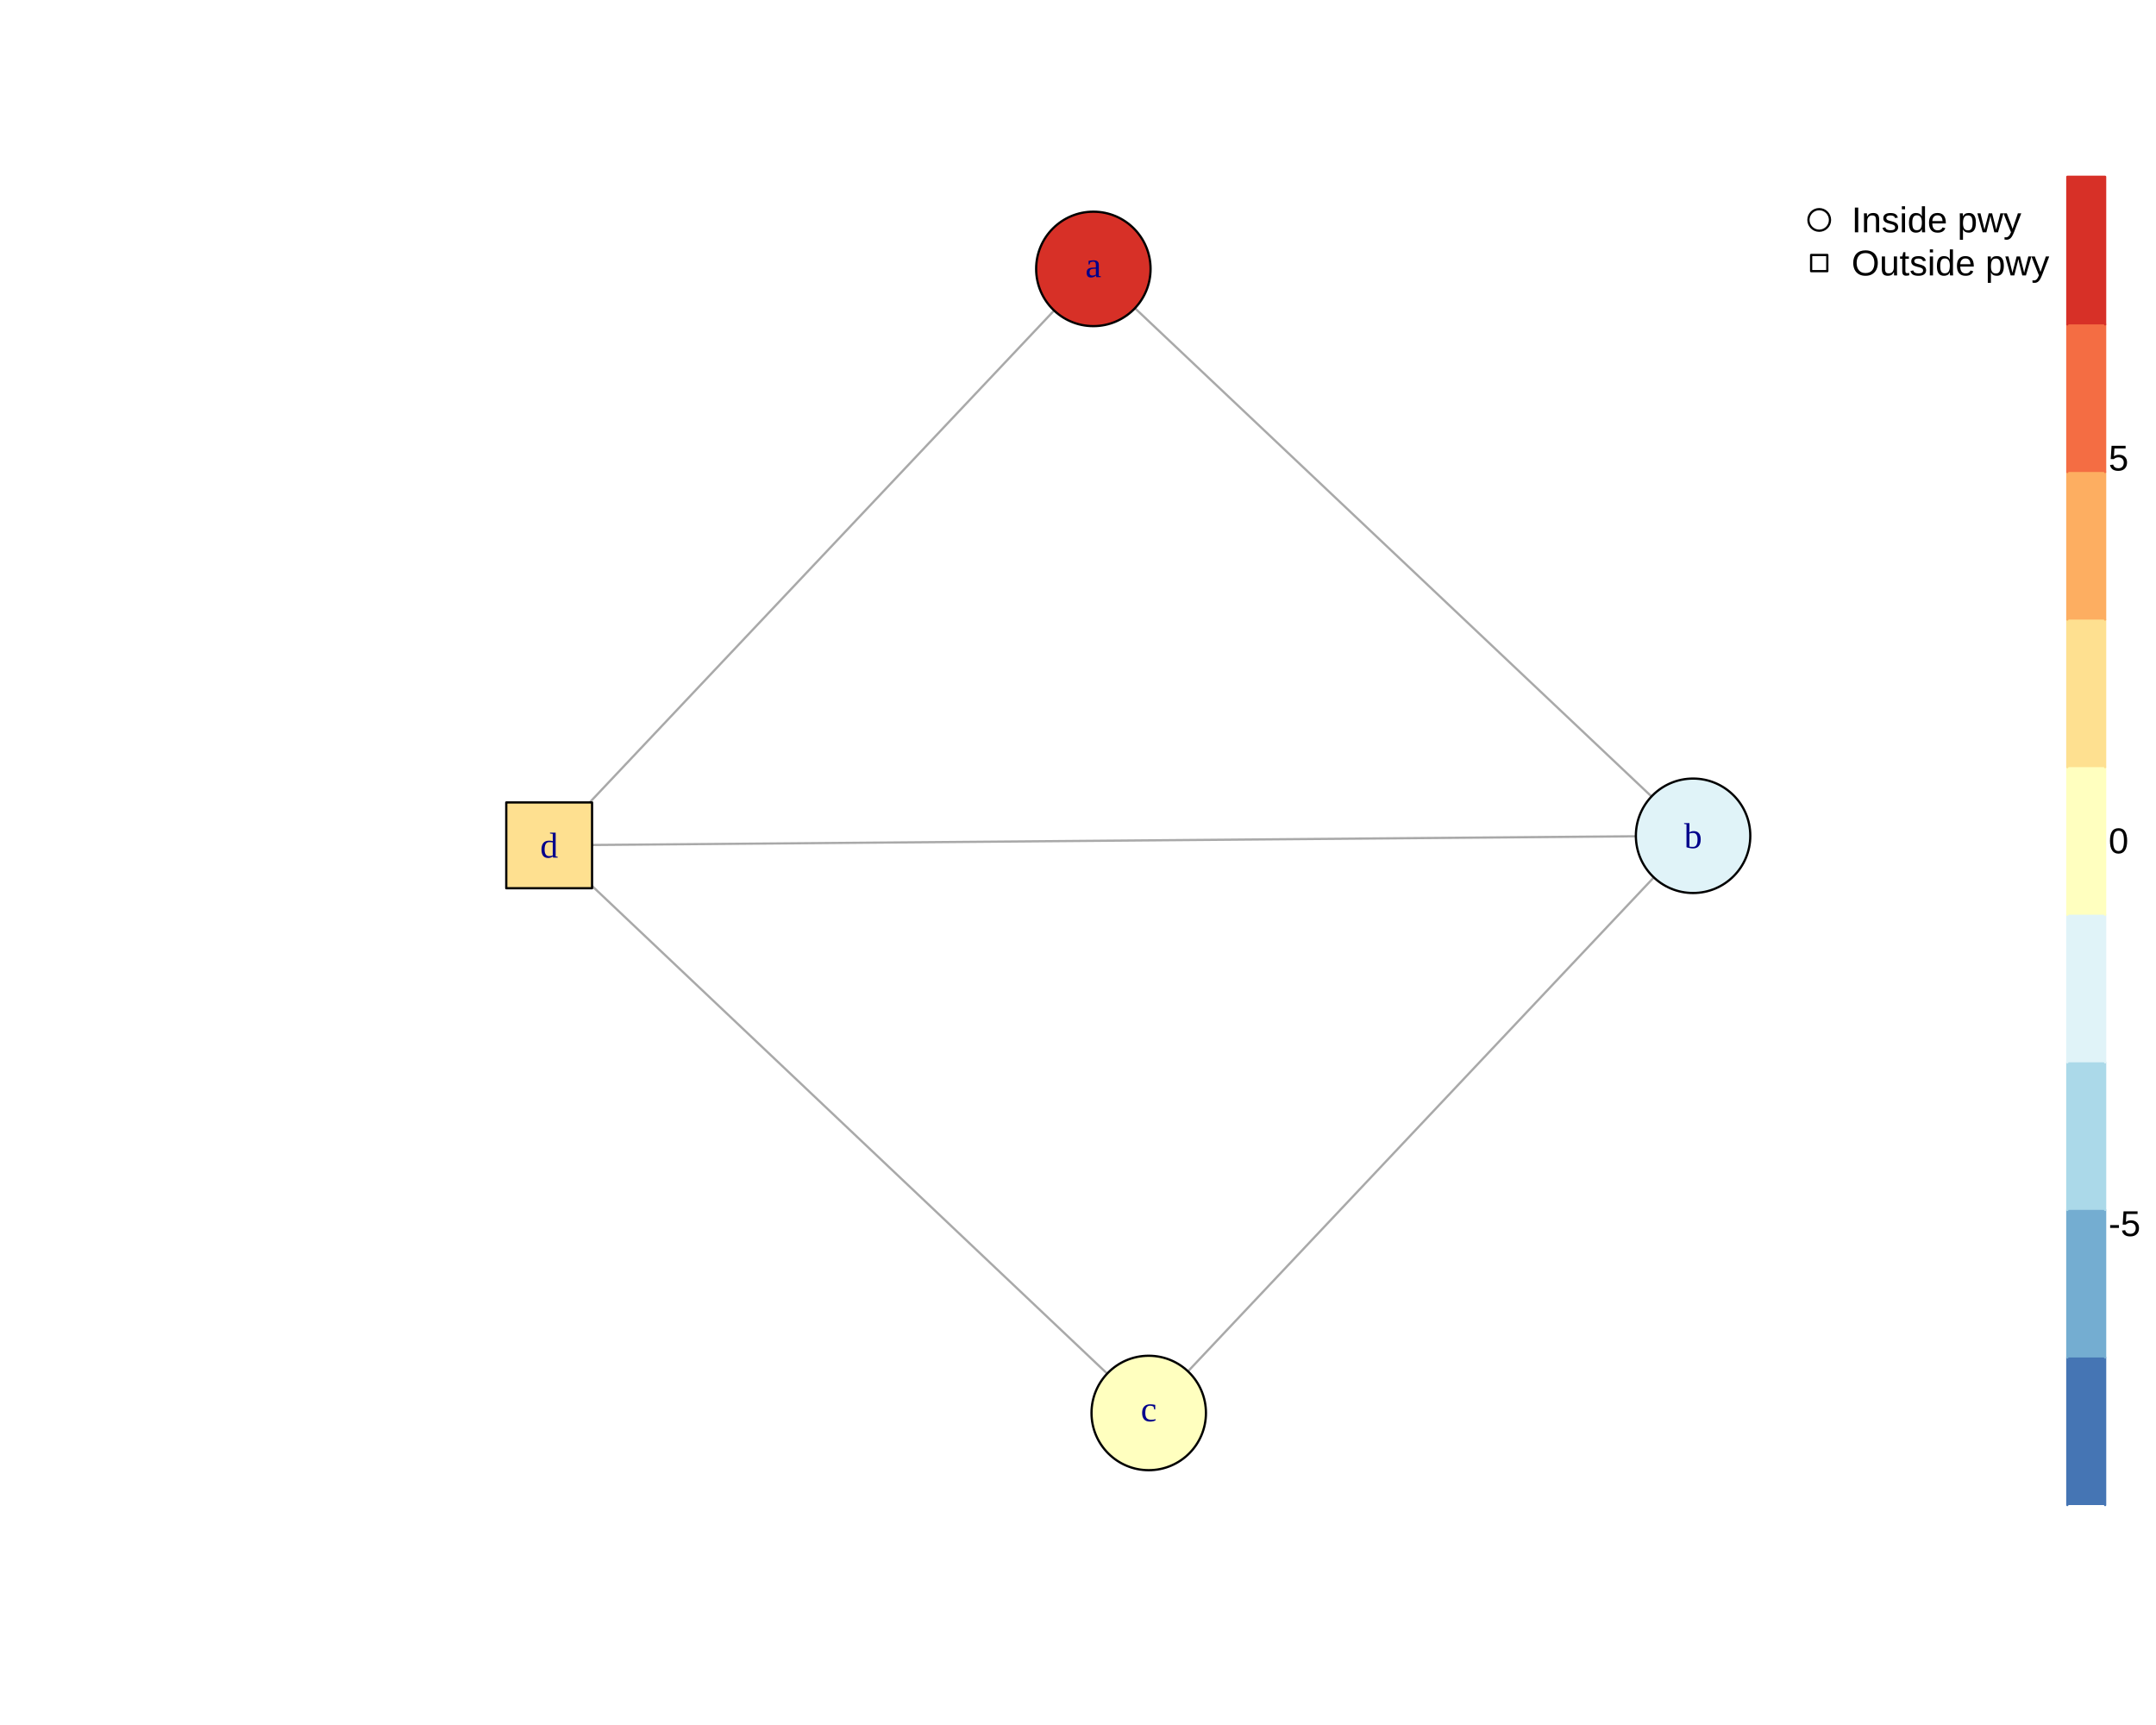
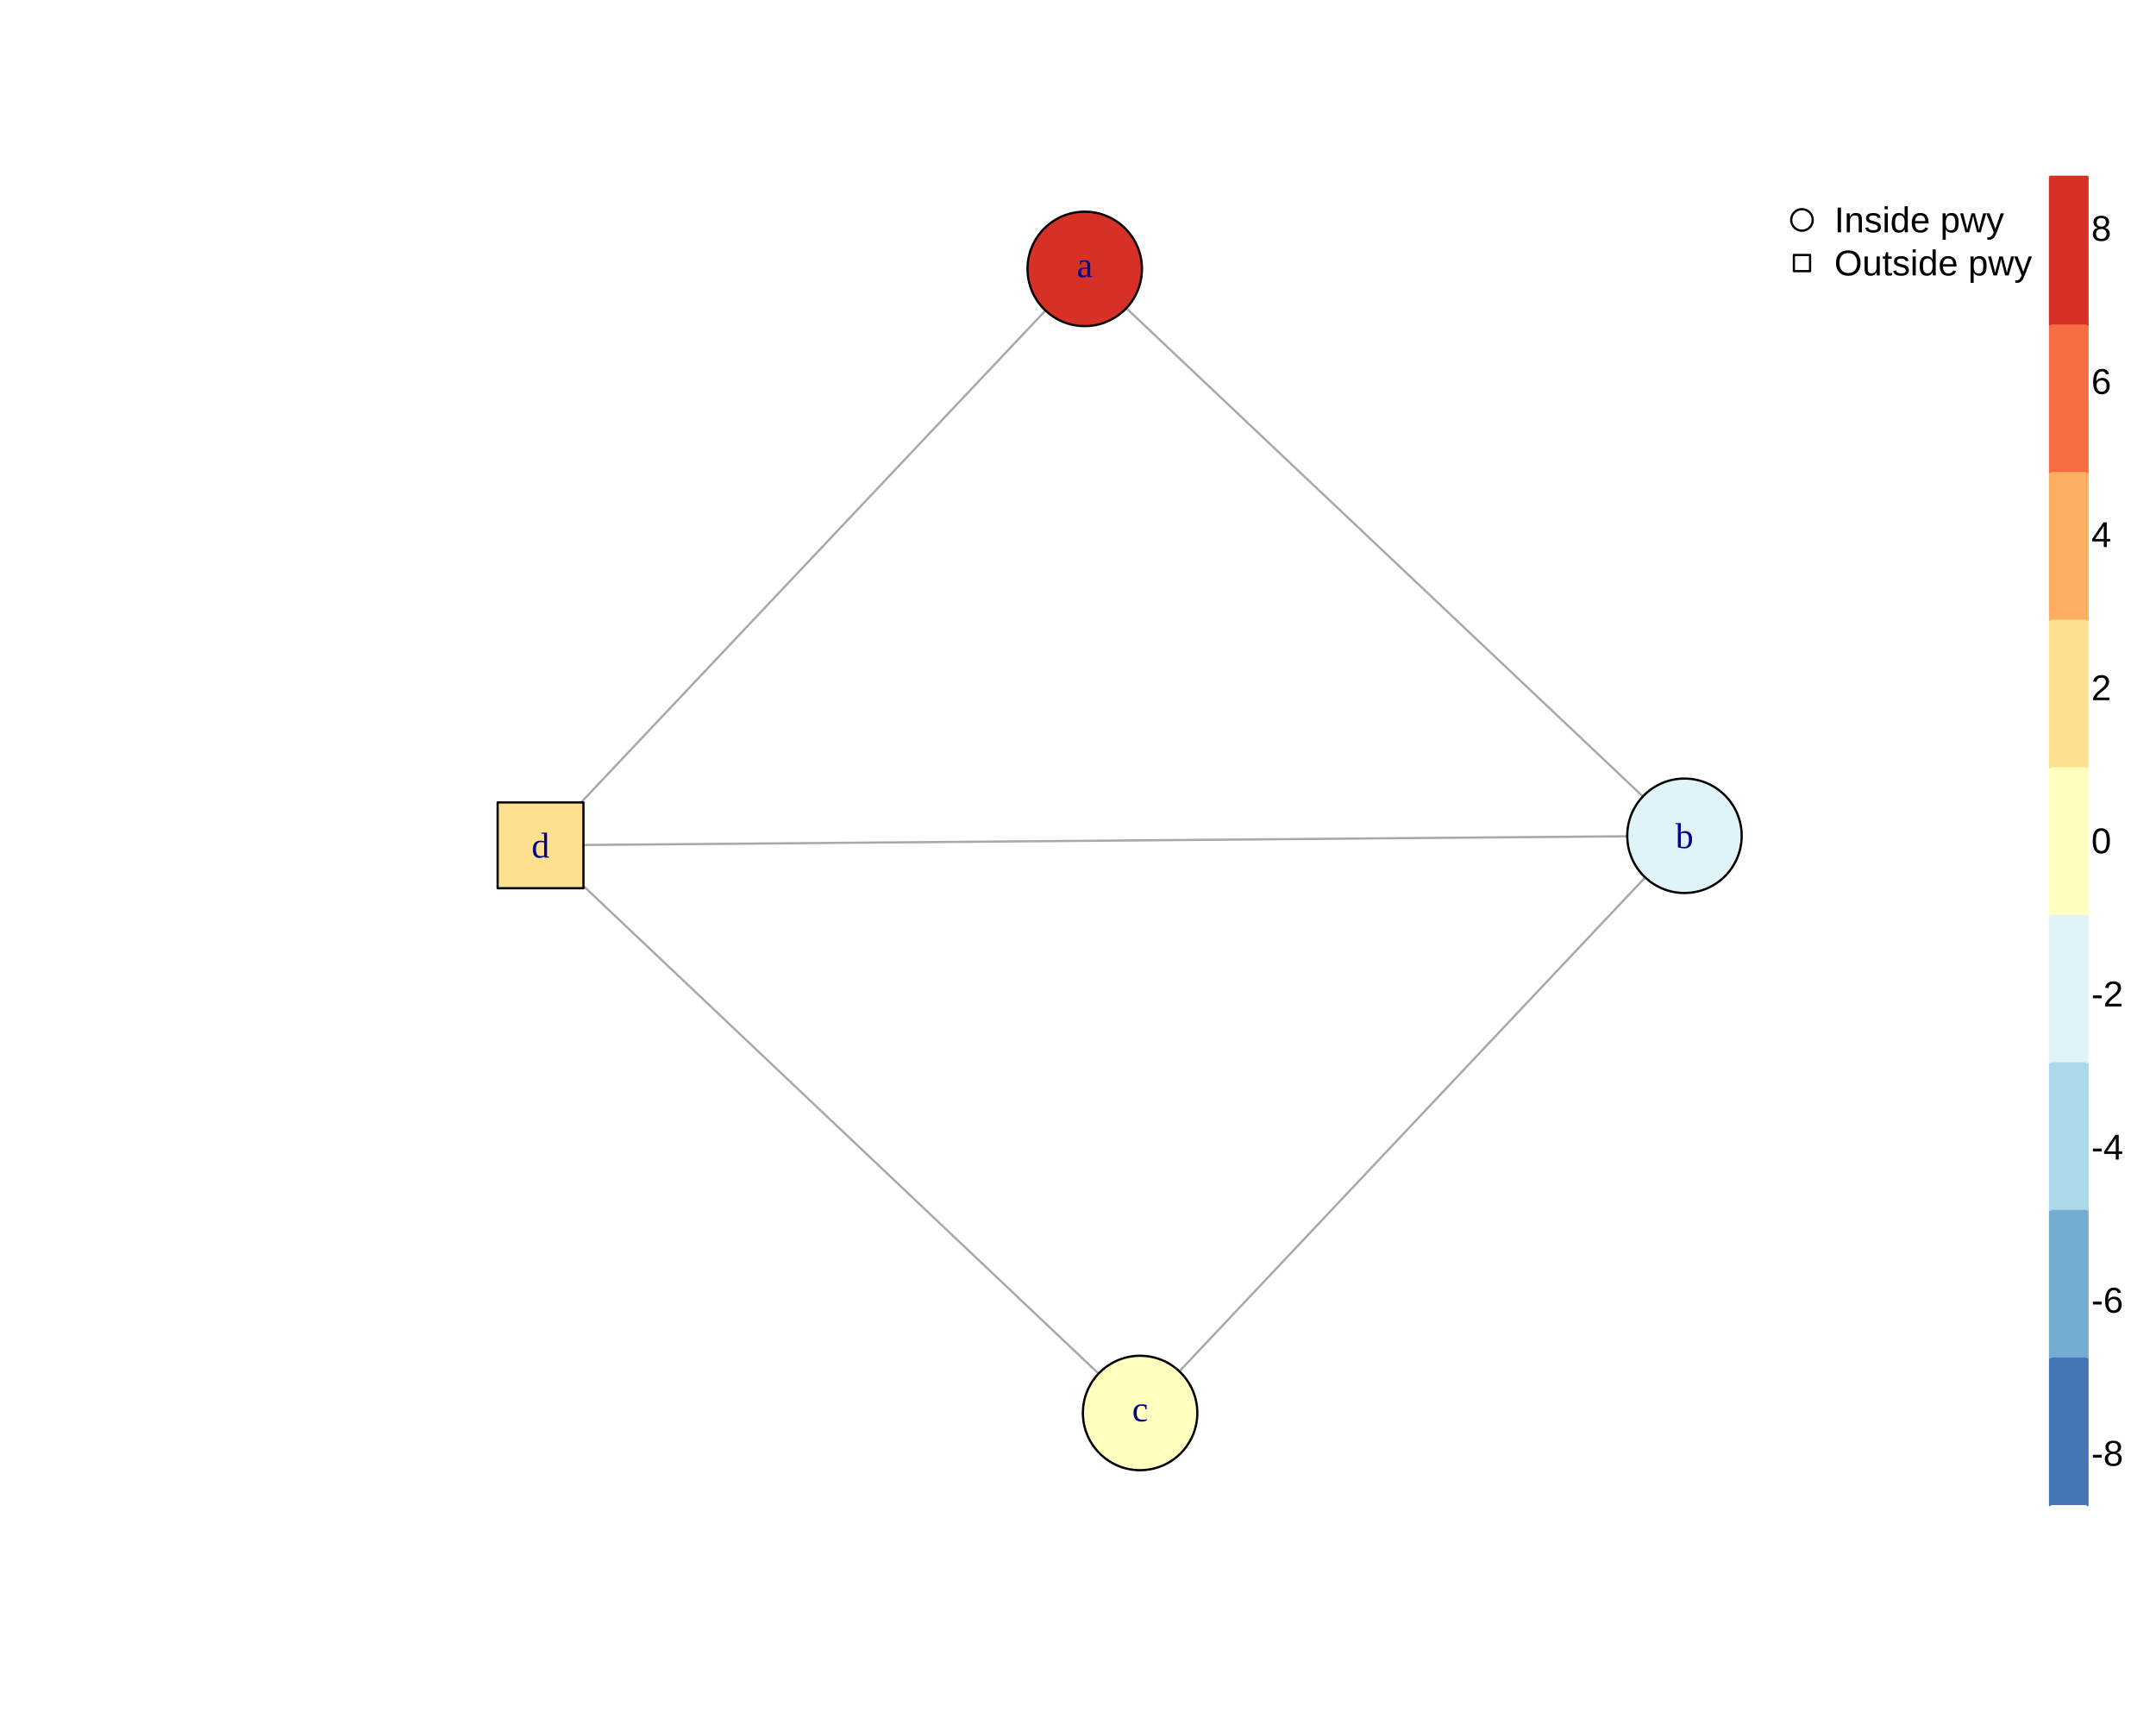
<svg xmlns="http://www.w3.org/2000/svg" viewBox="0 0 720.00 576.00">
  <defs>
    <style type="text/css">
    line, polyline, path, rect, circle {
      fill: none;
      stroke: #000000;
      stroke-linecap: round;
      stroke-linejoin: round;
      stroke-miterlimit: 10.00;
    }
  </style>
  </defs>
  <rect width="100%" height="100%" style="stroke: none; fill: #FFFFFF;" />
  <defs>
-     <clipPath id="cpNTkuMDR8Njg5Ljc2fDUwMi41Nnw1OS4wNA==">
-       <rect x="59.04" y="59.04" width="630.72" height="443.52" />
+     <clipPath id="cpNTkuMDR8Njg0fDUwMi41Nnw1OS4wNA==">
+       <rect x="59.04" y="59.04" width="624.96" height="443.52" />
    </clipPath>
  </defs>
-   <line x1="375.55" y1="99.63" x2="555.00" y2="269.24" style="stroke-width: 0.75; stroke: #A9A9A9;" clip-path="url(#cpNTkuMDR8Njg5Ljc2fDUwMi41Nnw1OS4wNA==)" />
-   <line x1="355.30" y1="100.21" x2="196.92" y2="267.95" style="stroke-width: 0.75; stroke: #A9A9A9;" clip-path="url(#cpNTkuMDR8Njg5Ljc2fDUwMi41Nnw1OS4wNA==)" />
-   <line x1="551.08" y1="279.20" x2="197.72" y2="282.15" style="stroke-width: 0.75; stroke: #A9A9A9;" clip-path="url(#cpNTkuMDR8Njg5Ljc2fDUwMi41Nnw1OS4wNA==)" />
-   <line x1="555.58" y1="289.50" x2="393.45" y2="461.39" style="stroke-width: 0.75; stroke: #A9A9A9;" clip-path="url(#cpNTkuMDR8Njg5Ljc2fDUwMi41Nnw1OS4wNA==)" />
-   <line x1="197.72" y1="295.83" x2="373.22" y2="461.96" style="stroke-width: 0.75; stroke: #A9A9A9;" clip-path="url(#cpNTkuMDR8Njg5Ljc2fDUwMi41Nnw1OS4wNA==)" />
-   <circle cx="365.13" cy="89.79" r="14.33pt" style="stroke-width: 0.75; fill: #D73027;" clip-path="url(#cpNTkuMDR8Njg5Ljc2fDUwMi41Nnw1OS4wNA==)" />
-   <circle cx="565.41" cy="279.08" r="14.33pt" style="stroke-width: 0.75; fill: #E0F3F8;" clip-path="url(#cpNTkuMDR8Njg5Ljc2fDUwMi41Nnw1OS4wNA==)" />
-   <rect x="169.07" y="267.95" width="28.65" height="28.65" style="stroke-width: 0.75; fill: #FEE090;" clip-path="url(#cpNTkuMDR8Njg5Ljc2fDUwMi41Nnw1OS4wNA==)" />
-   <circle cx="383.62" cy="471.81" r="14.33pt" style="stroke-width: 0.75; fill: #FFFFBF;" clip-path="url(#cpNTkuMDR8Njg5Ljc2fDUwMi41Nnw1OS4wNA==)" />
+   <line x1="372.67" y1="99.63" x2="552.12" y2="269.24" style="stroke-width: 0.75; stroke: #A9A9A9;" clip-path="url(#cpNTkuMDR8Njg0fDUwMi41Nnw1OS4wNA==)" />
+   <line x1="352.42" y1="100.21" x2="194.04" y2="267.95" style="stroke-width: 0.75; stroke: #A9A9A9;" clip-path="url(#cpNTkuMDR8Njg0fDUwMi41Nnw1OS4wNA==)" />
+   <line x1="548.20" y1="279.20" x2="194.84" y2="282.15" style="stroke-width: 0.75; stroke: #A9A9A9;" clip-path="url(#cpNTkuMDR8Njg0fDUwMi41Nnw1OS4wNA==)" />
+   <line x1="552.70" y1="289.50" x2="390.57" y2="461.39" style="stroke-width: 0.75; stroke: #A9A9A9;" clip-path="url(#cpNTkuMDR8Njg0fDUwMi41Nnw1OS4wNA==)" />
+   <line x1="194.84" y1="295.83" x2="370.34" y2="461.96" style="stroke-width: 0.75; stroke: #A9A9A9;" clip-path="url(#cpNTkuMDR8Njg0fDUwMi41Nnw1OS4wNA==)" />
+   <circle cx="362.25" cy="89.79" r="14.33pt" style="stroke-width: 0.75; fill: #D73027;" clip-path="url(#cpNTkuMDR8Njg0fDUwMi41Nnw1OS4wNA==)" />
+   <circle cx="562.53" cy="279.08" r="14.33pt" style="stroke-width: 0.75; fill: #E0F3F8;" clip-path="url(#cpNTkuMDR8Njg0fDUwMi41Nnw1OS4wNA==)" />
+   <rect x="166.19" y="267.95" width="28.65" height="28.65" style="stroke-width: 0.75; fill: #FEE090;" clip-path="url(#cpNTkuMDR8Njg0fDUwMi41Nnw1OS4wNA==)" />
+   <circle cx="380.74" cy="471.81" r="14.33pt" style="stroke-width: 0.75; fill: #FFFFBF;" clip-path="url(#cpNTkuMDR8Njg0fDUwMi41Nnw1OS4wNA==)" />
  <defs>
    <clipPath id="cpMHw3MjB8NTc2fDA=">
      <rect x="0.00" y="0.00" width="720.00" height="576.00" />
    </clipPath>
  </defs>
  <g clip-path="url(#cpMHw3MjB8NTc2fDA=)">
-     <text x="362.47" y="92.54" style="font-size: 12.00px; fill: #00008B; font-family: Liberation Serif;" textLength="5.33px" lengthAdjust="spacingAndGlyphs">a</text>
+     <text x="359.59" y="92.54" style="font-size: 12.00px; fill: #00008B; font-family: Liberation Serif;" textLength="5.33px" lengthAdjust="spacingAndGlyphs">a</text>
  </g>
  <g clip-path="url(#cpMHw3MjB8NTc2fDA=)">
-     <text x="562.41" y="283.18" style="font-size: 12.00px; fill: #00008B; font-family: Liberation Serif;" textLength="6.00px" lengthAdjust="spacingAndGlyphs">b</text>
+     <text x="559.53" y="283.18" style="font-size: 12.00px; fill: #00008B; font-family: Liberation Serif;" textLength="6.00px" lengthAdjust="spacingAndGlyphs">b</text>
  </g>
  <g clip-path="url(#cpMHw3MjB8NTc2fDA=)">
-     <text x="180.39" y="286.37" style="font-size: 12.00px; fill: #00008B; font-family: Liberation Serif;" textLength="6.00px" lengthAdjust="spacingAndGlyphs">d</text>
+     <text x="177.51" y="286.37" style="font-size: 12.00px; fill: #00008B; font-family: Liberation Serif;" textLength="6.00px" lengthAdjust="spacingAndGlyphs">d</text>
  </g>
  <g clip-path="url(#cpMHw3MjB8NTc2fDA=)">
-     <text x="380.96" y="474.57" style="font-size: 12.00px; fill: #00008B; font-family: Liberation Serif;" textLength="5.33px" lengthAdjust="spacingAndGlyphs">c</text>
+     <text x="378.08" y="474.57" style="font-size: 12.00px; fill: #00008B; font-family: Liberation Serif;" textLength="5.33px" lengthAdjust="spacingAndGlyphs">c</text>
  </g>
-   <polyline points="690.39,502.56 690.39,453.28 703.01,453.28 703.01,502.56 " style="stroke-width: 0.75; stroke: #4575B4; fill: #4575B4;" clip-path="url(#cpMHw3MjB8NTc2fDA=)" />
-   <polyline points="690.39,453.28 690.39,404.00 703.01,404.00 703.01,453.28 " style="stroke-width: 0.75; stroke: #74ADD1; fill: #74ADD1;" clip-path="url(#cpMHw3MjB8NTc2fDA=)" />
-   <polyline points="690.39,404.00 690.39,354.72 703.01,354.72 703.01,404.00 " style="stroke-width: 0.75; stroke: #ABD9E9; fill: #ABD9E9;" clip-path="url(#cpMHw3MjB8NTc2fDA=)" />
-   <polyline points="690.39,354.72 690.39,305.44 703.01,305.44 703.01,354.72 " style="stroke-width: 0.75; stroke: #E0F3F8; fill: #E0F3F8;" clip-path="url(#cpMHw3MjB8NTc2fDA=)" />
-   <polyline points="690.39,305.44 690.39,256.16 703.01,256.16 703.01,305.44 " style="stroke-width: 0.75; stroke: #FFFFBF; fill: #FFFFBF;" clip-path="url(#cpMHw3MjB8NTc2fDA=)" />
-   <polyline points="690.39,256.16 690.39,206.88 703.01,206.88 703.01,256.16 " style="stroke-width: 0.75; stroke: #FEE090; fill: #FEE090;" clip-path="url(#cpMHw3MjB8NTc2fDA=)" />
-   <polyline points="690.39,206.88 690.39,157.60 703.01,157.60 703.01,206.88 " style="stroke-width: 0.75; stroke: #FDAE61; fill: #FDAE61;" clip-path="url(#cpMHw3MjB8NTc2fDA=)" />
-   <polyline points="690.39,157.60 690.39,108.32 703.01,108.32 703.01,157.60 " style="stroke-width: 0.75; stroke: #F46D43; fill: #F46D43;" clip-path="url(#cpMHw3MjB8NTc2fDA=)" />
-   <polyline points="690.39,108.32 690.39,59.04 703.01,59.04 703.01,108.32 " style="stroke-width: 0.75; stroke: #D73027; fill: #D73027;" clip-path="url(#cpMHw3MjB8NTc2fDA=)" />
+   <polyline points="684.62,502.56 684.62,453.28 697.12,453.28 697.12,502.56 " style="stroke-width: 0.75; stroke: #4575B4; fill: #4575B4;" clip-path="url(#cpMHw3MjB8NTc2fDA=)" />
+   <polyline points="684.62,453.28 684.62,404.00 697.12,404.00 697.12,453.28 " style="stroke-width: 0.75; stroke: #74ADD1; fill: #74ADD1;" clip-path="url(#cpMHw3MjB8NTc2fDA=)" />
+   <polyline points="684.62,404.00 684.62,354.72 697.12,354.72 697.12,404.00 " style="stroke-width: 0.75; stroke: #ABD9E9; fill: #ABD9E9;" clip-path="url(#cpMHw3MjB8NTc2fDA=)" />
+   <polyline points="684.62,354.72 684.62,305.44 697.12,305.44 697.12,354.72 " style="stroke-width: 0.75; stroke: #E0F3F8; fill: #E0F3F8;" clip-path="url(#cpMHw3MjB8NTc2fDA=)" />
+   <polyline points="684.62,305.44 684.62,256.16 697.12,256.16 697.12,305.44 " style="stroke-width: 0.75; stroke: #FFFFBF; fill: #FFFFBF;" clip-path="url(#cpMHw3MjB8NTc2fDA=)" />
+   <polyline points="684.62,256.16 684.62,206.88 697.12,206.88 697.12,256.16 " style="stroke-width: 0.75; stroke: #FEE090; fill: #FEE090;" clip-path="url(#cpMHw3MjB8NTc2fDA=)" />
+   <polyline points="684.62,206.88 684.62,157.60 697.12,157.60 697.12,206.88 " style="stroke-width: 0.75; stroke: #FDAE61; fill: #FDAE61;" clip-path="url(#cpMHw3MjB8NTc2fDA=)" />
+   <polyline points="684.62,157.60 684.62,108.32 697.12,108.32 697.12,157.60 " style="stroke-width: 0.75; stroke: #F46D43; fill: #F46D43;" clip-path="url(#cpMHw3MjB8NTc2fDA=)" />
+   <polyline points="684.62,108.32 684.62,59.04 697.12,59.04 697.12,108.32 " style="stroke-width: 0.75; stroke: #D73027; fill: #D73027;" clip-path="url(#cpMHw3MjB8NTc2fDA=)" />
  <g clip-path="url(#cpMHw3MjB8NTc2fDA=)">
-     <text x="704.16" y="412.74" style="font-size: 12.00px; font-family: Liberation Sans;" textLength="10.67px" lengthAdjust="spacingAndGlyphs">-5</text>
+     <text x="698.40" y="489.44" style="font-size: 12.00px; font-family: Liberation Sans;" textLength="10.67px" lengthAdjust="spacingAndGlyphs">-8</text>
  </g>
  <g clip-path="url(#cpMHw3MjB8NTc2fDA=)">
-     <text x="704.16" y="284.92" style="font-size: 12.00px; font-family: Liberation Sans;" textLength="6.67px" lengthAdjust="spacingAndGlyphs">0</text>
+     <text x="698.40" y="438.31" style="font-size: 12.00px; font-family: Liberation Sans;" textLength="10.67px" lengthAdjust="spacingAndGlyphs">-6</text>
  </g>
  <g clip-path="url(#cpMHw3MjB8NTc2fDA=)">
-     <text x="704.16" y="157.11" style="font-size: 12.00px; font-family: Liberation Sans;" textLength="6.67px" lengthAdjust="spacingAndGlyphs">5</text>
-   </g>
-   <circle cx="607.53" cy="73.44" r="2.70pt" style="stroke-width: 0.75;" clip-path="url(#cpMHw3MjB8NTc2fDA=)" />
-   <rect x="604.83" y="85.14" width="5.40" height="5.40" style="stroke-width: 0.75;" clip-path="url(#cpMHw3MjB8NTc2fDA=)" />
-   <g clip-path="url(#cpMHw3MjB8NTc2fDA=)">
-     <text x="618.33" y="77.57" style="font-size: 12.00px; font-family: Liberation Sans;" textLength="56.70px" lengthAdjust="spacingAndGlyphs">Inside pwy</text>
+     <text x="698.40" y="387.18" style="font-size: 12.00px; font-family: Liberation Sans;" textLength="10.67px" lengthAdjust="spacingAndGlyphs">-4</text>
  </g>
  <g clip-path="url(#cpMHw3MjB8NTc2fDA=)">
-     <text x="618.33" y="91.97" style="font-size: 12.00px; font-family: Liberation Sans;" textLength="66.03px" lengthAdjust="spacingAndGlyphs">Outside pwy</text>
+     <text x="698.40" y="336.05" style="font-size: 12.00px; font-family: Liberation Sans;" textLength="10.67px" lengthAdjust="spacingAndGlyphs">-2</text>
+   </g>
+   <g clip-path="url(#cpMHw3MjB8NTc2fDA=)">
+     <text x="698.40" y="284.92" style="font-size: 12.00px; font-family: Liberation Sans;" textLength="6.67px" lengthAdjust="spacingAndGlyphs">0</text>
+   </g>
+   <g clip-path="url(#cpMHw3MjB8NTc2fDA=)">
+     <text x="698.40" y="233.80" style="font-size: 12.00px; font-family: Liberation Sans;" textLength="6.67px" lengthAdjust="spacingAndGlyphs">2</text>
+   </g>
+   <g clip-path="url(#cpMHw3MjB8NTc2fDA=)">
+     <text x="698.40" y="182.67" style="font-size: 12.00px; font-family: Liberation Sans;" textLength="6.67px" lengthAdjust="spacingAndGlyphs">4</text>
+   </g>
+   <g clip-path="url(#cpMHw3MjB8NTc2fDA=)">
+     <text x="698.40" y="131.54" style="font-size: 12.00px; font-family: Liberation Sans;" textLength="6.67px" lengthAdjust="spacingAndGlyphs">6</text>
+   </g>
+   <g clip-path="url(#cpMHw3MjB8NTc2fDA=)">
+     <text x="698.40" y="80.41" style="font-size: 12.00px; font-family: Liberation Sans;" textLength="6.67px" lengthAdjust="spacingAndGlyphs">8</text>
+   </g>
+   <circle cx="601.77" cy="73.44" r="2.70pt" style="stroke-width: 0.75;" clip-path="url(#cpMHw3MjB8NTc2fDA=)" />
+   <rect x="599.07" y="85.14" width="5.40" height="5.40" style="stroke-width: 0.75;" clip-path="url(#cpMHw3MjB8NTc2fDA=)" />
+   <g clip-path="url(#cpMHw3MjB8NTc2fDA=)">
+     <text x="612.57" y="77.57" style="font-size: 12.00px; font-family: Liberation Sans;" textLength="56.70px" lengthAdjust="spacingAndGlyphs">Inside pwy</text>
+   </g>
+   <g clip-path="url(#cpMHw3MjB8NTc2fDA=)">
+     <text x="612.57" y="91.97" style="font-size: 12.00px; font-family: Liberation Sans;" textLength="66.03px" lengthAdjust="spacingAndGlyphs">Outside pwy</text>
  </g>
</svg>
